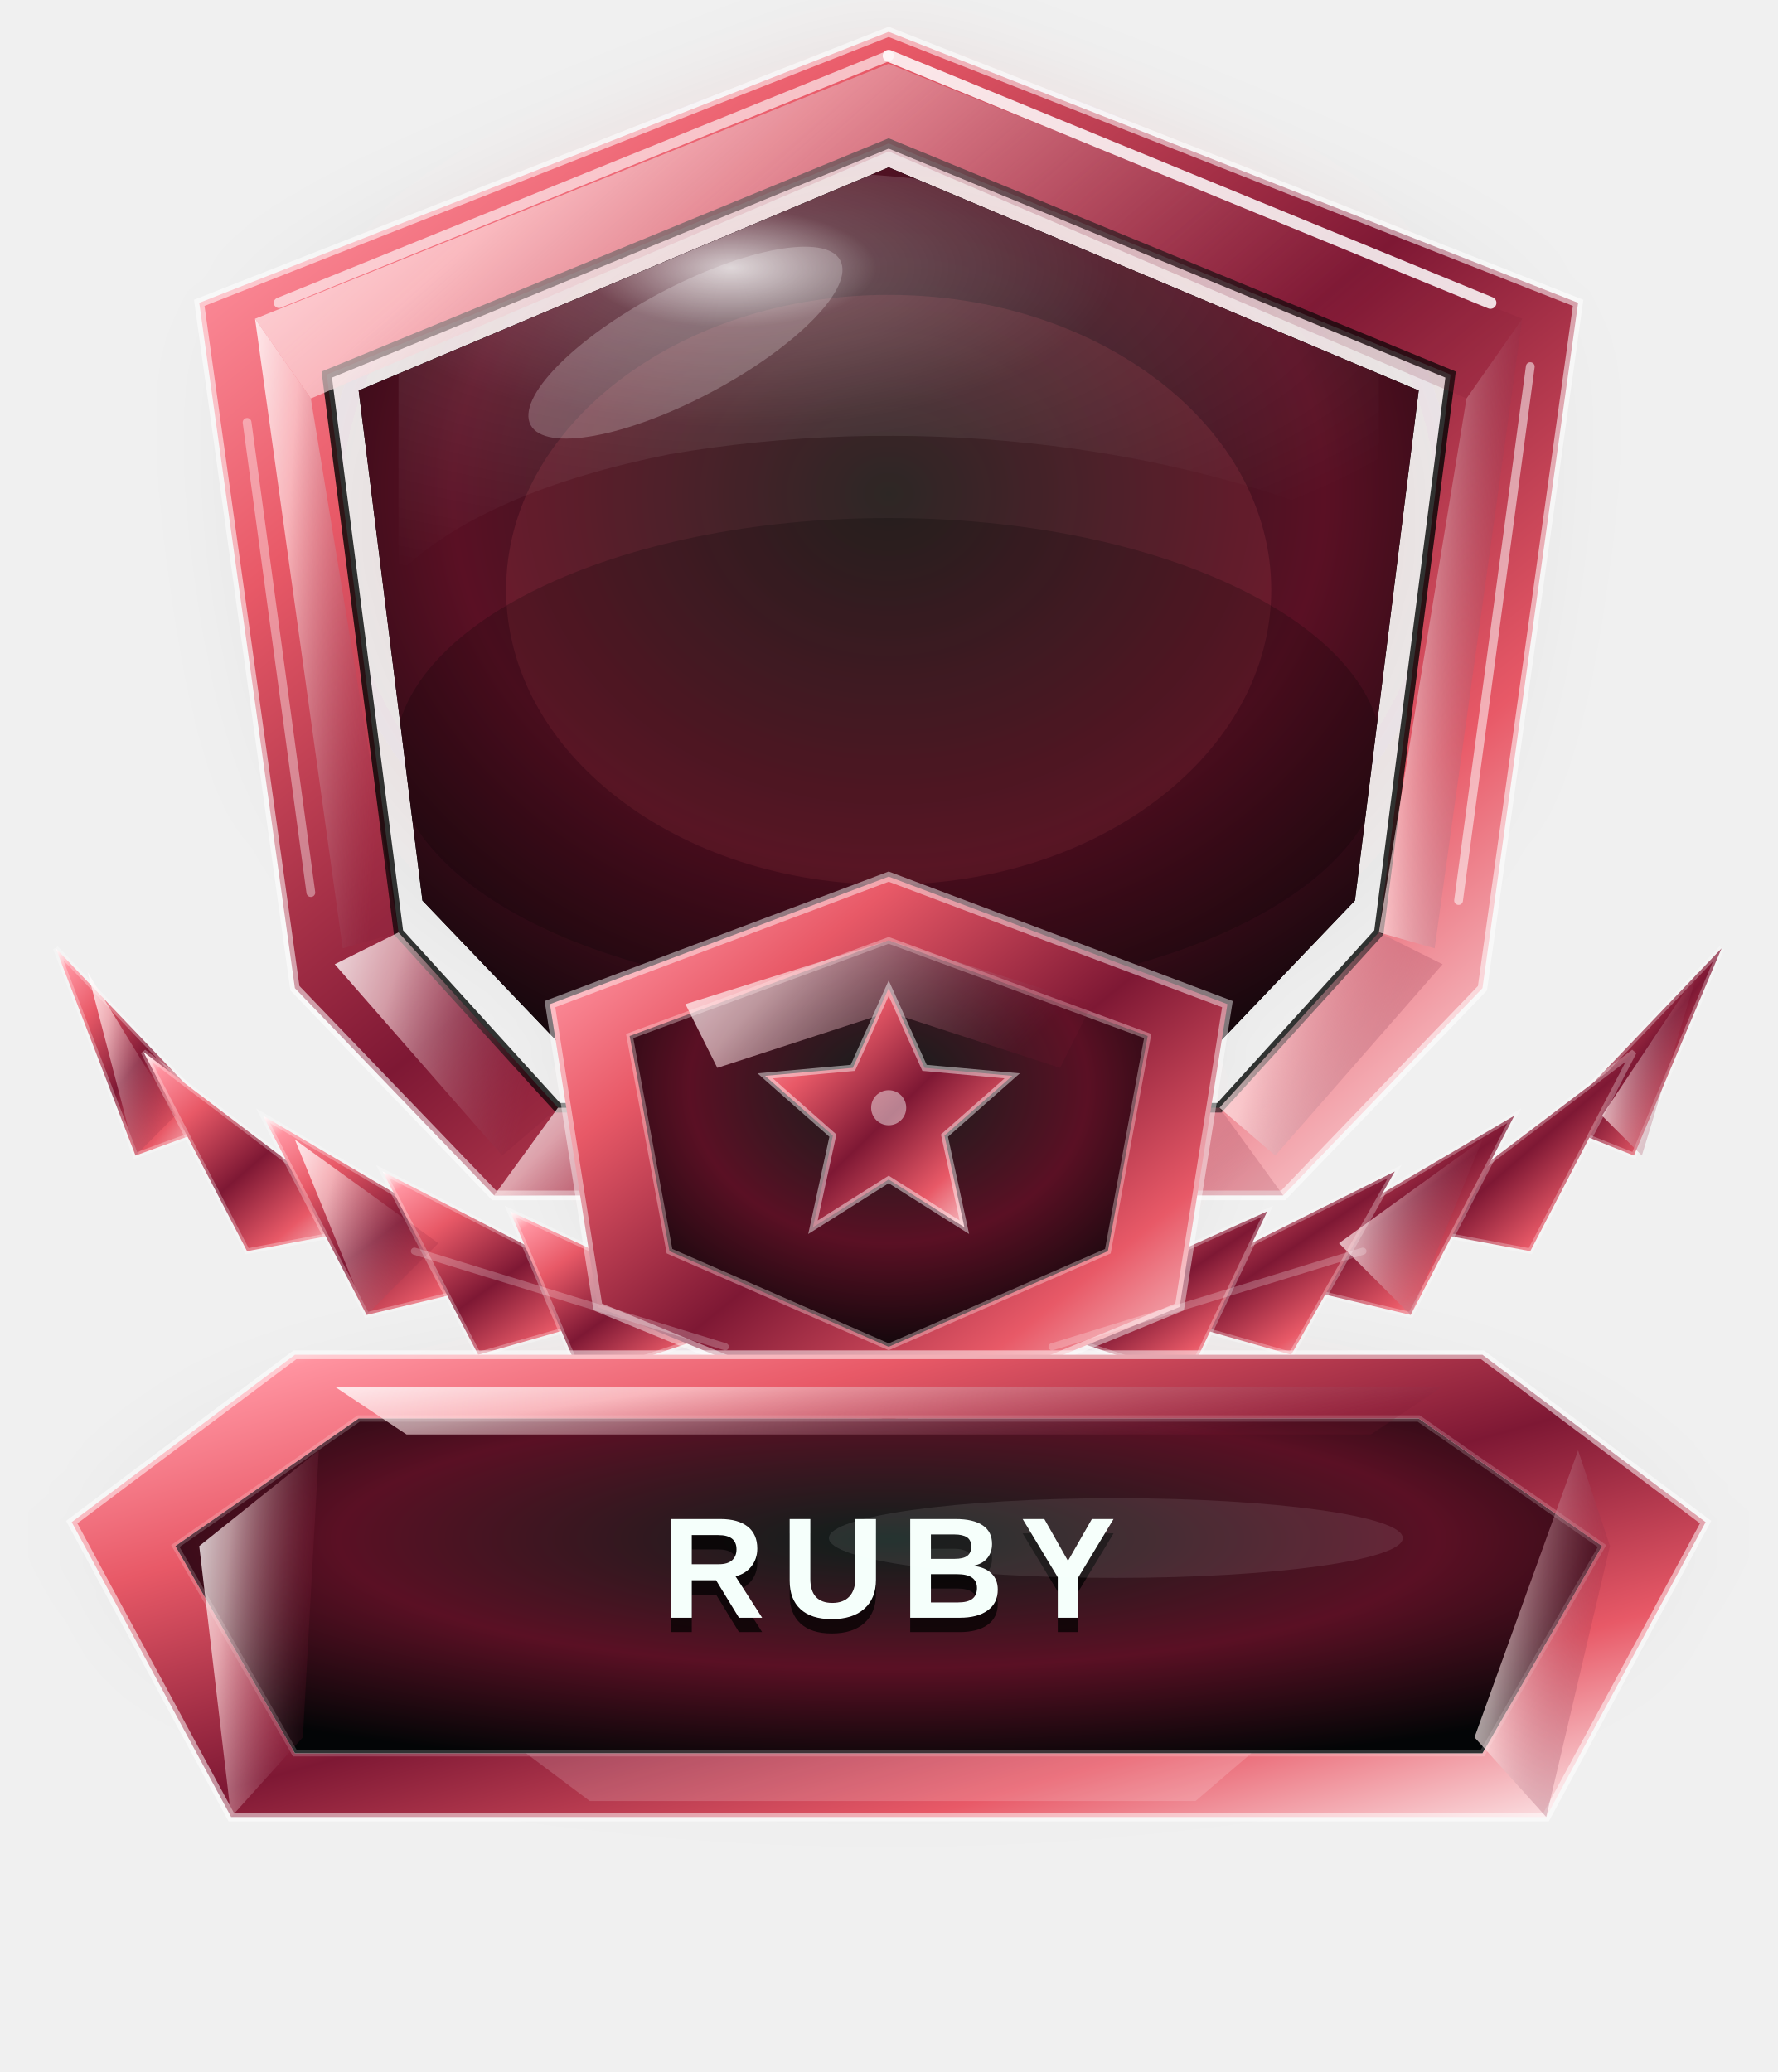
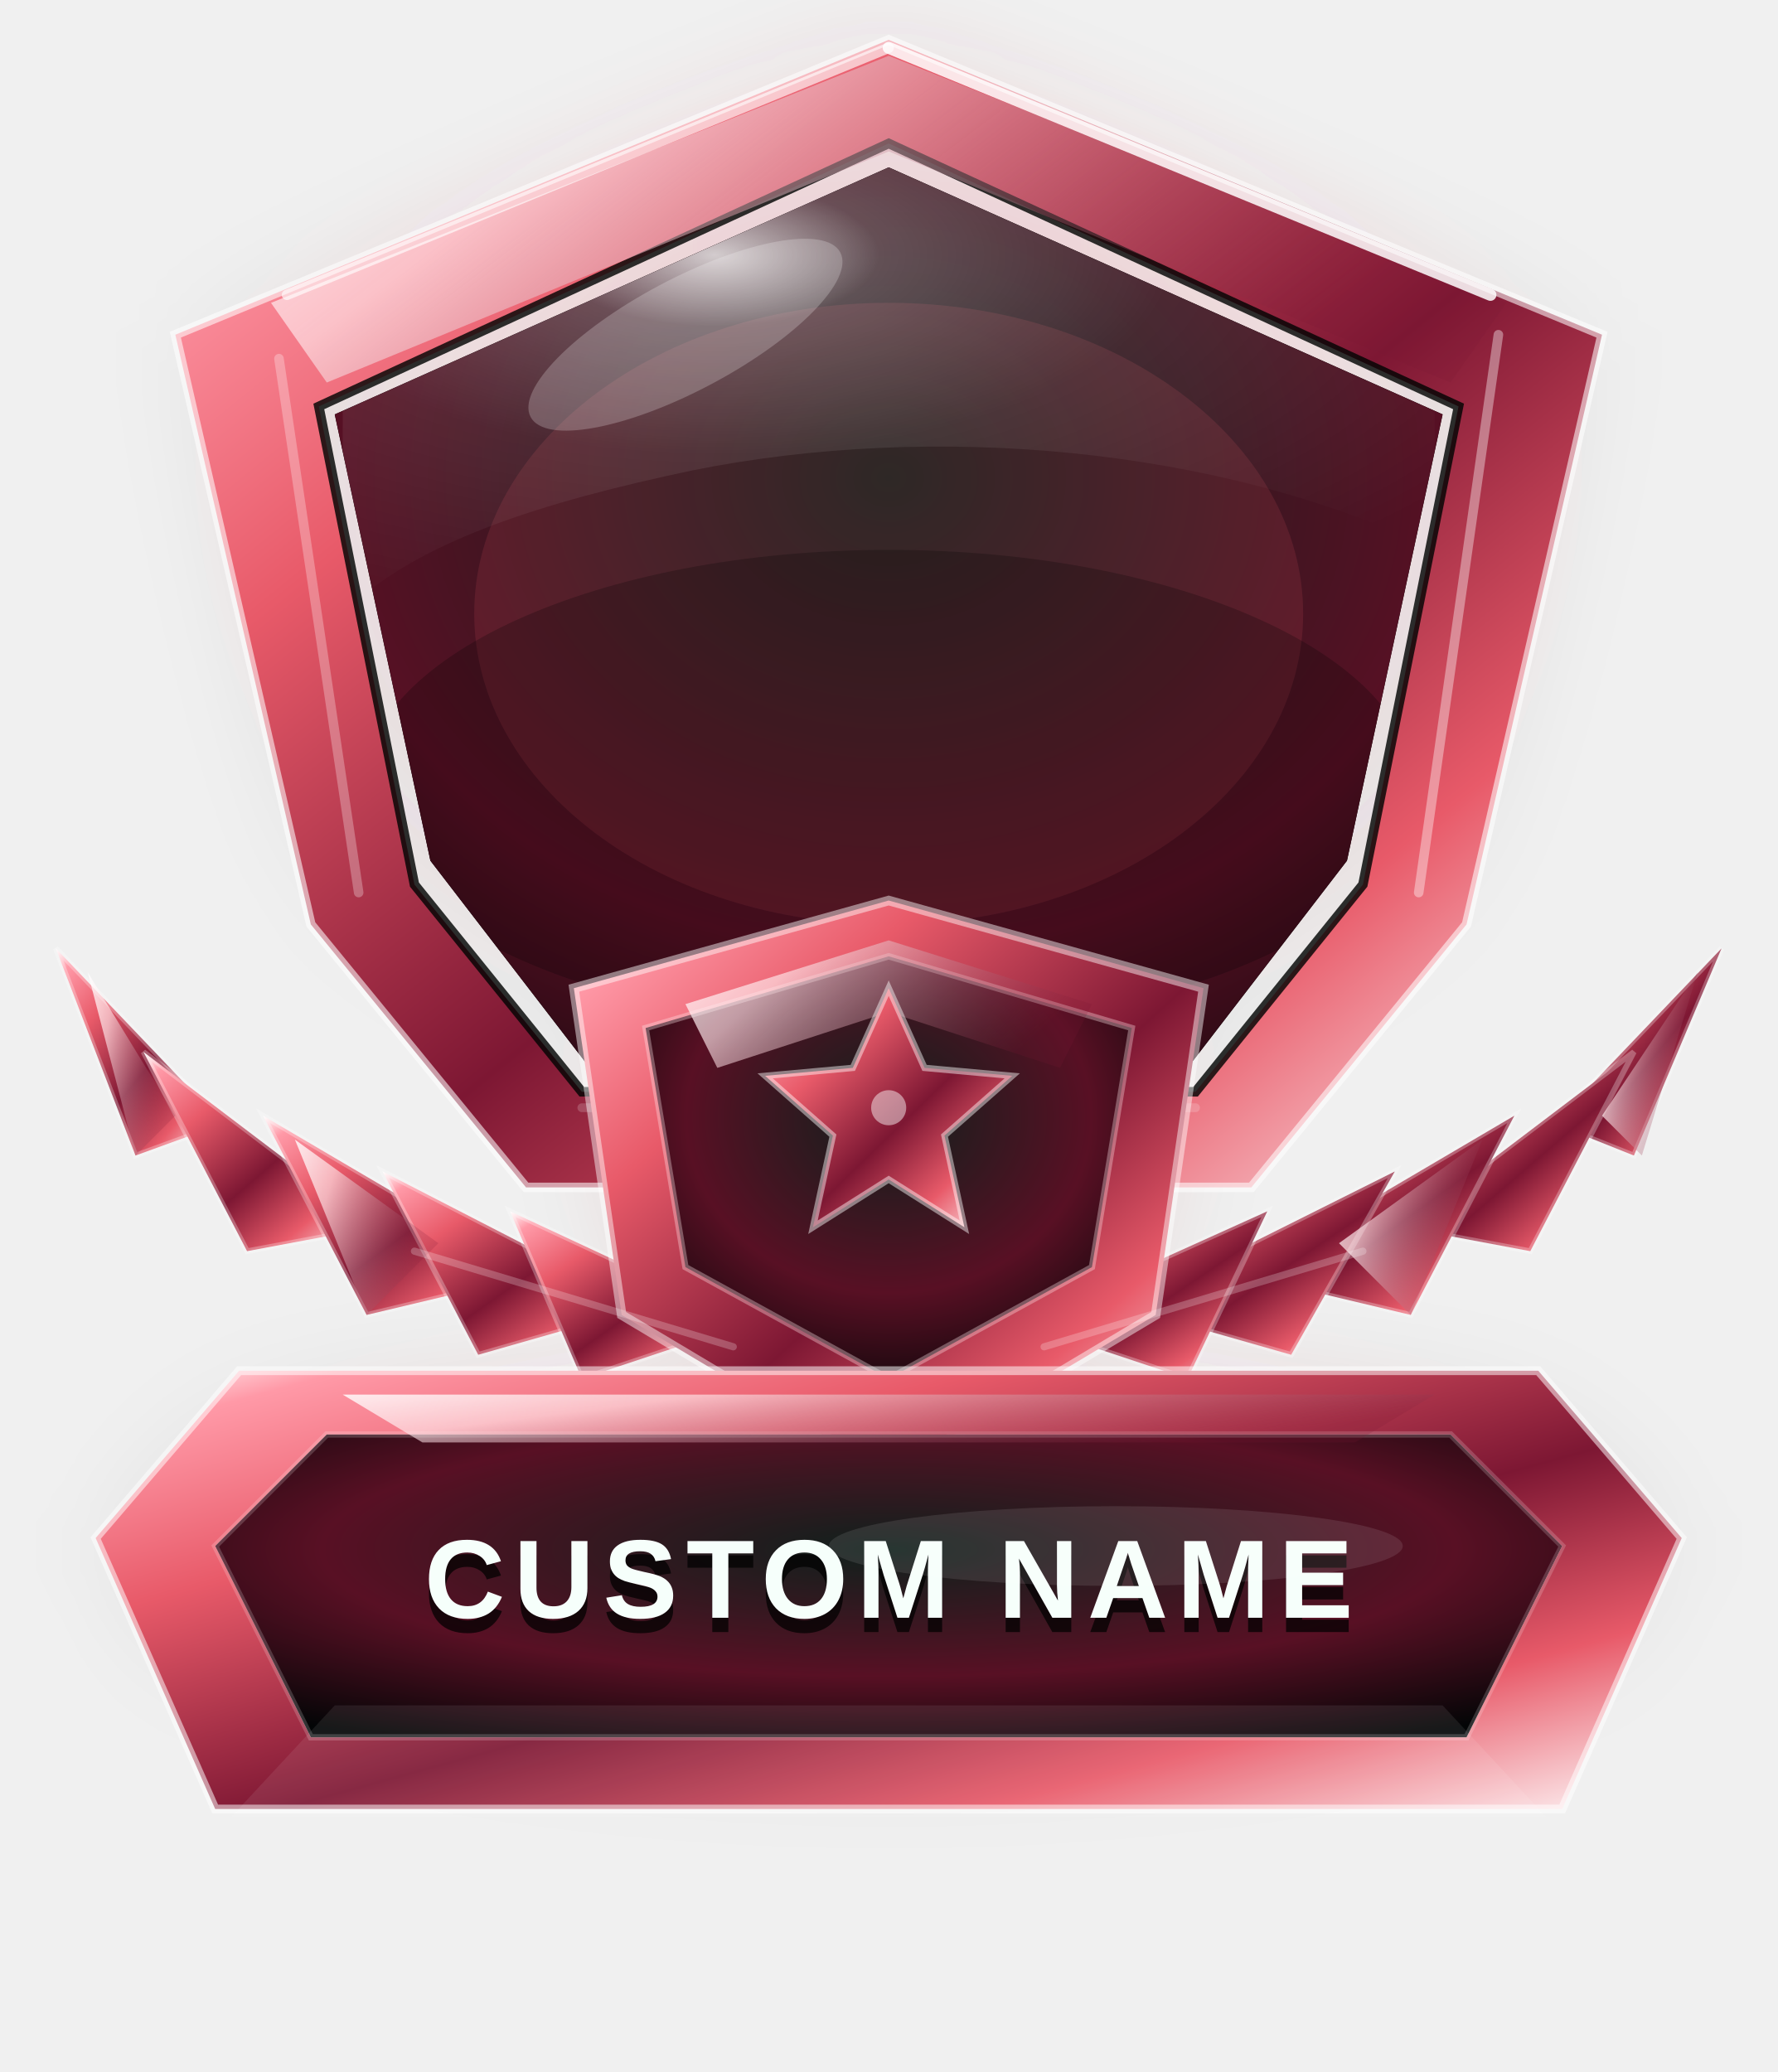
- <svg xmlns="http://www.w3.org/2000/svg" viewBox="0 0 223 260" width="223" height="260" role="img" aria-labelledby="badge-ruby-title badge-ruby-desc">
+ <svg xmlns="http://www.w3.org/2000/svg" viewBox="0 0 223 260" width="223" height="260" role="img" aria-labelledby="badge-ruby-title badge-ruby-desc" data-level="RUBY">
  <defs>
    <linearGradient id="badge-ruby-outerMetal" x1="0" y1="0" x2="1" y2="1">
      <stop offset="0" stop-color="#ffffff" />
-       <stop offset="0.08" stop-color="#ff93a0" />
-       <stop offset="0.26" stop-color="#e85967" />
-       <stop offset="0.52" stop-color="#7e1834" />
-       <stop offset="0.76" stop-color="#e85967" />
+       <stop offset="0.08" stop-color="#ff99a7" />
+       <stop offset="0.28" stop-color="#e85a69" />
+       <stop offset="0.56" stop-color="#7d1733" />
+       <stop offset="0.78" stop-color="#e85a69" />
      <stop offset="1" stop-color="#ffffff" />
    </linearGradient>
-     <linearGradient id="badge-ruby-edgeMetal" x1="0" y1="0" x2="0" y2="1">
-       <stop offset="0" stop-color="#ffffff" stop-opacity="0.95" />
-       <stop offset="0.22" stop-color="#ff93a0" stop-opacity="0.9" />
-       <stop offset="0.6" stop-color="#e85967" stop-opacity="0.82" />
-       <stop offset="1" stop-color="#7e1834" stop-opacity="1" />
+     <linearGradient id="badge-ruby-facetMetal" x1="0" y1="0" x2="1" y2="0.35">
+       <stop offset="0" stop-color="#ffffff" stop-opacity="0.82" />
+       <stop offset="0.3" stop-color="#ffe9ec" stop-opacity="0.64" />
+       <stop offset="1" stop-color="#7d1733" stop-opacity="0.18" />
    </linearGradient>
-     <linearGradient id="badge-ruby-facetMetal" x1="0" y1="0" x2="1" y2="0.3">
-       <stop offset="0" stop-color="#ffffff" stop-opacity="0.82" />
-       <stop offset="0.3" stop-color="#ffe7e8" stop-opacity="0.62" />
-       <stop offset="1" stop-color="#7e1834" stop-opacity="0.16" />
-     </linearGradient>
-     <radialGradient id="badge-ruby-innerPanel" cx="50%" cy="36%" r="70%">
-       <stop offset="0" stop-color="#0f1f1b" />
-       <stop offset="0.55" stop-color="#5a1024" />
+     <radialGradient id="badge-ruby-innerPanel" cx="50%" cy="38%" r="72%">
+       <stop offset="0" stop-color="#10201c" />
+       <stop offset="0.58" stop-color="#581024" />
      <stop offset="1" stop-color="#030506" />
    </radialGradient>
-     <radialGradient id="badge-ruby-photoGlow" cx="50%" cy="42%" r="52%">
-       <stop offset="0" stop-color="#b6294b" stop-opacity="0.32" />
-       <stop offset="0.55" stop-color="#e85967" stop-opacity="0.12" />
+     <radialGradient id="badge-ruby-photoGlow" cx="50%" cy="40%" r="55%">
+       <stop offset="0" stop-color="#b92a4c" stop-opacity="0.28" />
+       <stop offset="0.55" stop-color="#e85a69" stop-opacity="0.14" />
      <stop offset="1" stop-color="#000000" stop-opacity="0" />
    </radialGradient>
-     <radialGradient id="badge-ruby-glassShine" cx="34%" cy="24%" r="82%">
+     <radialGradient id="badge-ruby-glassShine" cx="34%" cy="24%" r="84%">
      <stop offset="0" stop-color="#ffffff" stop-opacity="0.78" />
-       <stop offset="0.18" stop-color="#ffffff" stop-opacity="0.22" />
-       <stop offset="0.48" stop-color="#ffffff" stop-opacity="0.08" />
+       <stop offset="0.18" stop-color="#ffffff" stop-opacity="0.24" />
+       <stop offset="0.5" stop-color="#ffffff" stop-opacity="0.08" />
      <stop offset="1" stop-color="#ffffff" stop-opacity="0" />
    </radialGradient>
    <filter id="badge-ruby-softGlow" x="-30%" y="-30%" width="160%" height="160%">
      <feGaussianBlur stdDeviation="6" />
    </filter>
    <clipPath id="badge-ruby-photoClip">
-       <path d="M111.5 21 L178 49 L170 113 L148 136 L128 136 L121 118 L102 118 L95 136 L75 136 L53 113 L45 49 Z" />
+       <path d="M111.5 21 L181 52 L169 108 L149 134 L128 134 L121 118 L102 118 L95 134 L74 134 L54 108 L42 52 Z" />
    </clipPath>
-     <path id="badge-ruby-frameOuter" d="M111.5 4 L198 38 L186 124 L161 150 L134 150 L128 131 L95 131 L89 150 L62 150 L37 124 L25 38 Z" />
-     <path id="badge-ruby-frameInner" d="M111.5 18 L182 47 L173 117 L153 139 L127 139 L121 121 L102 121 L96 139 L70 139 L50 117 L41 47 Z" />
-     <path id="badge-ruby-nameplateOuter" d="M37 170 L186 170 L214 191 L194 228 L29 228 L9 191 Z" />
-     <path id="badge-ruby-nameplateInner" d="M45 178 L178 178 L201 194 L186 220 L37 220 L22 194 Z" />
-     <path id="badge-ruby-crestOuter" d="M111.5 110 L154 126 L148 164 L111.5 179 L75 164 L69 126 Z" />
-     <path id="badge-ruby-crestInner" d="M111.5 118 L144 130 L139 157 L111.5 169 L84 157 L79 130 Z" />
+     <path id="badge-ruby-frameOuter" d="M111.5 5 L201 42 L184 116 L157 149 L137 149 L130 133 L93 133 L86 149 L66 149 L39 116 L22 42 Z" />
+     <path id="badge-ruby-frameInner" d="M111.5 18 L183 51 L171 111 L150 137 L128 137 L121 121 L102 121 L95 137 L73 137 L52 111 L40 51 Z" />
+     <path id="badge-ruby-nameplateOuter" d="M30 172 L193 172 L211 193 L196 227 L27 227 L12 193 Z" />
+     <path id="badge-ruby-nameplateInner" d="M41 180 L182 180 L196 194 L184 218 L39 218 L27 194 Z" />
+     <path id="badge-ruby-crestOuter" d="M111.5 113 L151 124 L145 165 L111.5 185 L78 165 L72 124 Z" />
+     <path id="badge-ruby-crestInner" d="M111.5 120 L142 129 L137 159 L111.5 173 L86 159 L81 129 Z" />
    <path id="badge-ruby-star" d="M111.5 124 L116 134 L127 135 L118.5 142.5 L121 154 L111.5 148 L102 154 L104.5 142.5 L96 135 L107 134 Z" />
-     <path id="badge-ruby-leafLeftA" d="M7 119 L28 141 L17 145 Z" />
-     <path id="badge-ruby-leafLeftB" d="M18 132 L47 154 L31 157 Z" />
-     <path id="badge-ruby-leafLeftC" d="M33 140 L67 160 L46 165 Z" />
-     <path id="badge-ruby-leafLeftD" d="M48 147 L81 164 L60 170 Z" />
-     <path id="badge-ruby-leafLeftE" d="M64 152 L94 166 L73 173 Z" />
-     <path id="badge-ruby-leafRightA" d="M216 119 L205 145 L195 141 Z" />
-     <path id="badge-ruby-leafRightB" d="M205 132 L192 157 L176 154 Z" />
-     <path id="badge-ruby-leafRightC" d="M190 140 L177 165 L156 160 Z" />
-     <path id="badge-ruby-leafRightD" d="M175 147 L162 170 L141 164 Z" />
-     <path id="badge-ruby-leafRightE" d="M159 152 L149 173 L128 166 Z" />
+     <path id="badge-ruby-leafLeft1" d="M7 119 L28 141 L17 145 Z" />
+     <path id="badge-ruby-leafLeft2" d="M18 132 L47 154 L31 157 Z" />
+     <path id="badge-ruby-leafLeft3" d="M33 140 L67 160 L46 165 Z" />
+     <path id="badge-ruby-leafLeft4" d="M48 147 L81 164 L60 170 Z" />
+     <path id="badge-ruby-leafLeft5" d="M64 152 L94 166 L73 173 Z" />
+     <path id="badge-ruby-leafRight1" d="M216 119 L205 145 L195 141 Z" />
+     <path id="badge-ruby-leafRight2" d="M205 132 L192 157 L176 154 Z" />
+     <path id="badge-ruby-leafRight3" d="M190 140 L177 165 L156 160 Z" />
+     <path id="badge-ruby-leafRight4" d="M175 147 L162 170 L141 164 Z" />
+     <path id="badge-ruby-leafRight5" d="M159 152 L149 173 L128 166 Z" />
  </defs>
  <g id="badge-ruby-glowGroup" filter="url(#badge-ruby-softGlow)">
    <use href="#badge-ruby-frameOuter" fill="url(#badge-ruby-photoGlow)" />
    <use href="#badge-ruby-nameplateOuter" fill="url(#badge-ruby-photoGlow)" />
    <use href="#badge-ruby-crestOuter" fill="url(#badge-ruby-photoGlow)" />
  </g>
  <g id="badge-ruby-photoAreaGroup">
-     <image aria-hidden="true" focusable="false" data-portrait-slot="true" id="badge-ruby-portraitImage" href="" x="40" y="18" width="143" height="122" preserveAspectRatio="xMidYMid slice" clip-path="url(#badge-ruby-photoClip)" />
+     <image aria-hidden="true" focusable="false" data-portrait-slot="true" id="badge-ruby-portraitImage" href="" x="28" y="8" width="167" height="138" preserveAspectRatio="xMidYMid slice" clip-path="url(#badge-ruby-photoClip)" />
    <g clip-path="url(#badge-ruby-photoClip)">
-       <rect x="40" y="18" width="143" height="122" fill="#000000" />
-       <rect x="40" y="18" width="143" height="122" fill="url(#badge-ruby-innerPanel)" />
-       <ellipse cx="111.5" cy="74" rx="48" ry="37" fill="#e85967" fill-opacity="0.14" />
-       <ellipse cx="111.5" cy="95" rx="62" ry="30" fill="#000000" fill-opacity="0.2" />
-       <path d="M50 31 C78 18 117 17 173 36 L173 67 C146 55 113 52 84 57 C69 60 57 65 50 72 Z" fill="url(#badge-ruby-glassShine)" />
+       <rect x="26" y="6" width="171" height="142" fill="#000000" />
+       <rect x="26" y="6" width="171" height="142" fill="url(#badge-ruby-innerPanel)" />
+       <ellipse cx="111.5" cy="77" rx="52" ry="39" fill="#e85a69" fill-opacity="0.14" />
+       <ellipse cx="111.5" cy="99" rx="66" ry="30" fill="#000000" fill-opacity="0.22" />
+       <path d="M43 28 C79 13 120 14 180 35 L180 69 C153 56 117 53 87 59 C68 63 52 68 43 77 Z" fill="url(#badge-ruby-glassShine)" />
    </g>
  </g>
  <g id="badge-ruby-frameGroup">
-     <path d="M111.5 4 L198 38 L186 124 L161 150 L134 150 L128 131 L95 131 L89 150 L62 150 L37 124 L25 38 Z M111.5 18 L182 47 L173 117 L153 139 L127 139 L121 121 L102 121 L96 139 L70 139 L50 117 L41 47 Z" fill="url(#badge-ruby-outerMetal)" fill-rule="evenodd" />
-     <use href="#badge-ruby-frameOuter" fill="none" stroke="#ffffff" stroke-opacity="0.55" stroke-width="1.2" />
-     <use href="#badge-ruby-frameInner" fill="none" stroke="#020403" stroke-opacity="0.8" stroke-width="1.2" />
-     <path d="M111.5 8 L191 40 L184 50 L111.5 19 L39 50 L32 40 Z" fill="url(#badge-ruby-facetMetal)" />
-     <path d="M184 50 L191 40 L180 119 L173 117 Z" fill="url(#badge-ruby-facetMetal)" />
-     <path d="M39 50 L32 40 L43 119 L50 117 Z" fill="url(#badge-ruby-facetMetal)" />
-     <path d="M173 117 L181 121 L160 145 L153 139 Z" fill="url(#badge-ruby-facetMetal)" />
-     <path d="M50 117 L42 121 L63 145 L70 139 Z" fill="url(#badge-ruby-facetMetal)" />
-     <path d="M96 139 L89 150 L62 150 L70 139 Z" fill="url(#badge-ruby-facetMetal)" />
-     <path d="M127 139 L134 150 L161 150 L153 139 Z" fill="url(#badge-ruby-facetMetal)" />
+     <path d="M111.5 5 L201 42 L184 116 L157 149 L137 149 L130 133 L93 133 L86 149 L66 149 L39 116 L22 42 Z M111.5 18 L183 51 L171 111 L150 137 L128 137 L121 121 L102 121 L95 137 L73 137 L52 111 L40 51 Z" fill="url(#badge-ruby-outerMetal)" fill-rule="evenodd" />
+     <use href="#badge-ruby-frameOuter" fill="none" stroke="#ffffff" stroke-opacity="0.56" stroke-width="1.2" />
+     <use href="#badge-ruby-frameInner" fill="none" stroke="#020403" stroke-opacity="0.82" stroke-width="1.2" />
+     <path d="M111.5 7 L189 38 L182 48 L111.5 19 L41 48 L34 38 Z" fill="url(#badge-ruby-facetMetal)" />
+     <path d="M35 45 L45 112" stroke="#ffffff" stroke-opacity="0.28" stroke-width="1.2" stroke-linecap="round" />
+     <path d="M188 42 L178 112" stroke="#ffffff" stroke-opacity="0.38" stroke-width="1.2" stroke-linecap="round" />
+     <path d="M73 139 L95 139" stroke="#ffffff" stroke-opacity="0.18" stroke-width="1.1" stroke-linecap="round" />
+     <path d="M128 139 L150 139" stroke="#ffffff" stroke-opacity="0.18" stroke-width="1.1" stroke-linecap="round" />
  </g>
  <g id="badge-ruby-laurelsGroup">
    <g fill="url(#badge-ruby-outerMetal)" stroke="#ffffff" stroke-opacity="0.28" stroke-width="0.7">
-       <use href="#badge-ruby-leafLeftA" />
-       <use href="#badge-ruby-leafLeftB" />
-       <use href="#badge-ruby-leafLeftC" />
-       <use href="#badge-ruby-leafLeftD" />
-       <use href="#badge-ruby-leafLeftE" />
-       <use href="#badge-ruby-leafRightA" />
-       <use href="#badge-ruby-leafRightB" />
-       <use href="#badge-ruby-leafRightC" />
-       <use href="#badge-ruby-leafRightD" />
-       <use href="#badge-ruby-leafRightE" />
+       <use href="#badge-ruby-leafLeft1" />
+       <use href="#badge-ruby-leafLeft2" />
+       <use href="#badge-ruby-leafLeft3" />
+       <use href="#badge-ruby-leafLeft4" />
+       <use href="#badge-ruby-leafLeft5" />
+       <use href="#badge-ruby-leafRight1" />
+       <use href="#badge-ruby-leafRight2" />
+       <use href="#badge-ruby-leafRight3" />
+       <use href="#badge-ruby-leafRight4" />
+       <use href="#badge-ruby-leafRight5" />
    </g>
    <g fill="url(#badge-ruby-facetMetal)">
      <path d="M11 122 L22 140 L17 145 Z" />
      <path d="M213 122 L206 145 L201 140 Z" />
      <path d="M37 143 L55 156 L46 165 Z" />
      <path d="M186 143 L177 165 L168 156 Z" />
    </g>
  </g>
  <g id="badge-ruby-crestGroup">
-     <path d="M111.5 110 L154 126 L148 164 L111.5 179 L75 164 L69 126 Z" fill="url(#badge-ruby-outerMetal)" />
-     <use href="#badge-ruby-crestOuter" fill="none" stroke="#ffffff" stroke-opacity="0.45" stroke-width="1.2" />
+     <path d="M111.5 113 L151 124 L145 165 L111.5 185 L78 165 L72 124 Z" fill="url(#badge-ruby-outerMetal)" />
+     <use href="#badge-ruby-crestOuter" fill="none" stroke="#ffffff" stroke-opacity="0.46" stroke-width="1.2" />
    <use href="#badge-ruby-crestInner" fill="url(#badge-ruby-innerPanel)" />
-     <use href="#badge-ruby-crestInner" fill="none" stroke="#ffe7e8" stroke-opacity="0.35" stroke-width="0.8" />
+     <use href="#badge-ruby-crestInner" fill="none" stroke="#ffe9ec" stroke-opacity="0.34" stroke-width="0.8" />
    <path d="M86 126 L111.5 118 L137 126 L133 134 L111.5 127 L90 134 Z" fill="url(#badge-ruby-facetMetal)" />
    <use href="#badge-ruby-star" fill="url(#badge-ruby-outerMetal)" />
    <use href="#badge-ruby-star" fill="none" stroke="#ffffff" stroke-opacity="0.45" stroke-width="0.8" />
-     <circle cx="111.5" cy="139" r="2.2" fill="#ffffff" fill-opacity="0.45" />
+     <circle cx="111.5" cy="139" r="2.2" fill="#ffffff" fill-opacity="0.46" />
  </g>
  <g id="badge-ruby-nameplateGroup">
-     <path d="M37 170 L186 170 L214 191 L194 228 L29 228 L9 191 Z M45 178 L178 178 L201 194 L186 220 L37 220 L22 194 Z" fill="url(#badge-ruby-outerMetal)" fill-rule="evenodd" />
+     <path d="M30 172 L193 172 L211 193 L196 227 L27 227 L12 193 Z M41 180 L182 180 L196 194 L184 218 L39 218 L27 194 Z" fill="url(#badge-ruby-outerMetal)" fill-rule="evenodd" />
    <use href="#badge-ruby-nameplateOuter" fill="none" stroke="#ffffff" stroke-opacity="0.52" stroke-width="1.1" />
    <use href="#badge-ruby-nameplateInner" fill="url(#badge-ruby-innerPanel)" />
    <use href="#badge-ruby-nameplateInner" fill="none" stroke="#ffffff" stroke-opacity="0.18" stroke-width="0.8" />
-     <path d="M42 174 L181 174 L172 180 L51 180 Z" fill="url(#badge-ruby-facetMetal)" />
-     <path d="M25 194 L40 182 L38 218 L29 228 Z" fill="url(#badge-ruby-facetMetal)" />
-     <path d="M198 182 L202 194 L194 228 L185 218 Z" fill="url(#badge-ruby-facetMetal)" />
-     <path d="M111.5 220 L157 220 L150 226 L74 226 L66 220 Z" fill="#ffffff" fill-opacity="0.16" />
+     <path d="M43 175 L180 175 L170 181 L53 181 Z" fill="url(#badge-ruby-facetMetal)" />
+     <path d="M29 228 L42 214 L181 214 L194 228 Z" fill="#ffffff" fill-opacity="0.08" />
  </g>
  <g id="badge-ruby-labelGroup">
-     <text id="badge-ruby-labelShadow" x="111.5" y="203" text-anchor="middle" font-family="'Orbitron', 'Montserrat', 'Arial', sans-serif" font-size="18" font-weight="700" letter-spacing="2" fill="#000000" fill-opacity="0.72" transform="translate(0 1.8)">RUBY</text>
-     <text id="badge-ruby-labelText" x="111.5" y="203" text-anchor="middle" font-family="'Orbitron', 'Montserrat', 'Arial', sans-serif" font-size="18" font-weight="700" letter-spacing="2" fill="#f5fffb">RUBY</text>
+     <text id="badge-ruby-labelShadow" data-name-slot="true" x="111.5" y="203" text-anchor="middle" font-family="'Orbitron', 'Montserrat', 'Arial', sans-serif" font-size="14" font-weight="700" letter-spacing="1.1" fill="#000000" fill-opacity="0.72" transform="translate(0 1.8)">CUSTOM NAME</text>
+     <text id="badge-ruby-labelText" data-name-slot="true" x="111.5" y="203" text-anchor="middle" font-family="'Orbitron', 'Montserrat', 'Arial', sans-serif" font-size="14" font-weight="700" letter-spacing="1.1" fill="#f6fffb">CUSTOM NAME</text>
  </g>
  <g id="badge-ruby-highlightsGroup" pointer-events="none">
-     <path d="M111.5 7 L187 38" stroke="#ffffff" stroke-opacity="0.85" stroke-width="1.5" stroke-linecap="round" />
-     <path d="M111.5 7 L35 38" stroke="#ffffff" stroke-opacity="0.62" stroke-width="1.3" stroke-linecap="round" />
-     <path d="M31 53 L39 112" stroke="#ffffff" stroke-opacity="0.38" stroke-width="1.1" stroke-linecap="round" />
-     <path d="M192 46 L183 113" stroke="#ffffff" stroke-opacity="0.52" stroke-width="1.1" stroke-linecap="round" />
-     <path d="M52 157 L91 169" stroke="#ffffff" stroke-opacity="0.23" stroke-width="0.9" stroke-linecap="round" />
-     <path d="M171 157 L132 169" stroke="#ffffff" stroke-opacity="0.23" stroke-width="0.9" stroke-linecap="round" />
-     <ellipse cx="86" cy="43" rx="22" ry="7" transform="rotate(-28 86 43)" fill="#ffffff" fill-opacity="0.22" />
-     <ellipse cx="140" cy="193" rx="36" ry="5" fill="#ffffff" fill-opacity="0.09" />
+     <path d="M111.5 6 L187 37" stroke="#ffffff" stroke-opacity="0.85" stroke-width="1.5" stroke-linecap="round" />
+     <path d="M111.5 6 L36 37" stroke="#ffffff" stroke-opacity="0.64" stroke-width="1.3" stroke-linecap="round" />
+     <path d="M52 157 L92 169" stroke="#ffffff" stroke-opacity="0.23" stroke-width="0.9" stroke-linecap="round" />
+     <path d="M171 157 L131 169" stroke="#ffffff" stroke-opacity="0.23" stroke-width="0.9" stroke-linecap="round" />
+     <ellipse cx="86" cy="42" rx="22" ry="7" transform="rotate(-28 86 42)" fill="#ffffff" fill-opacity="0.22" />
+     <ellipse cx="140" cy="194" rx="36" ry="5" fill="#ffffff" fill-opacity="0.1" />
  </g>
</svg>
